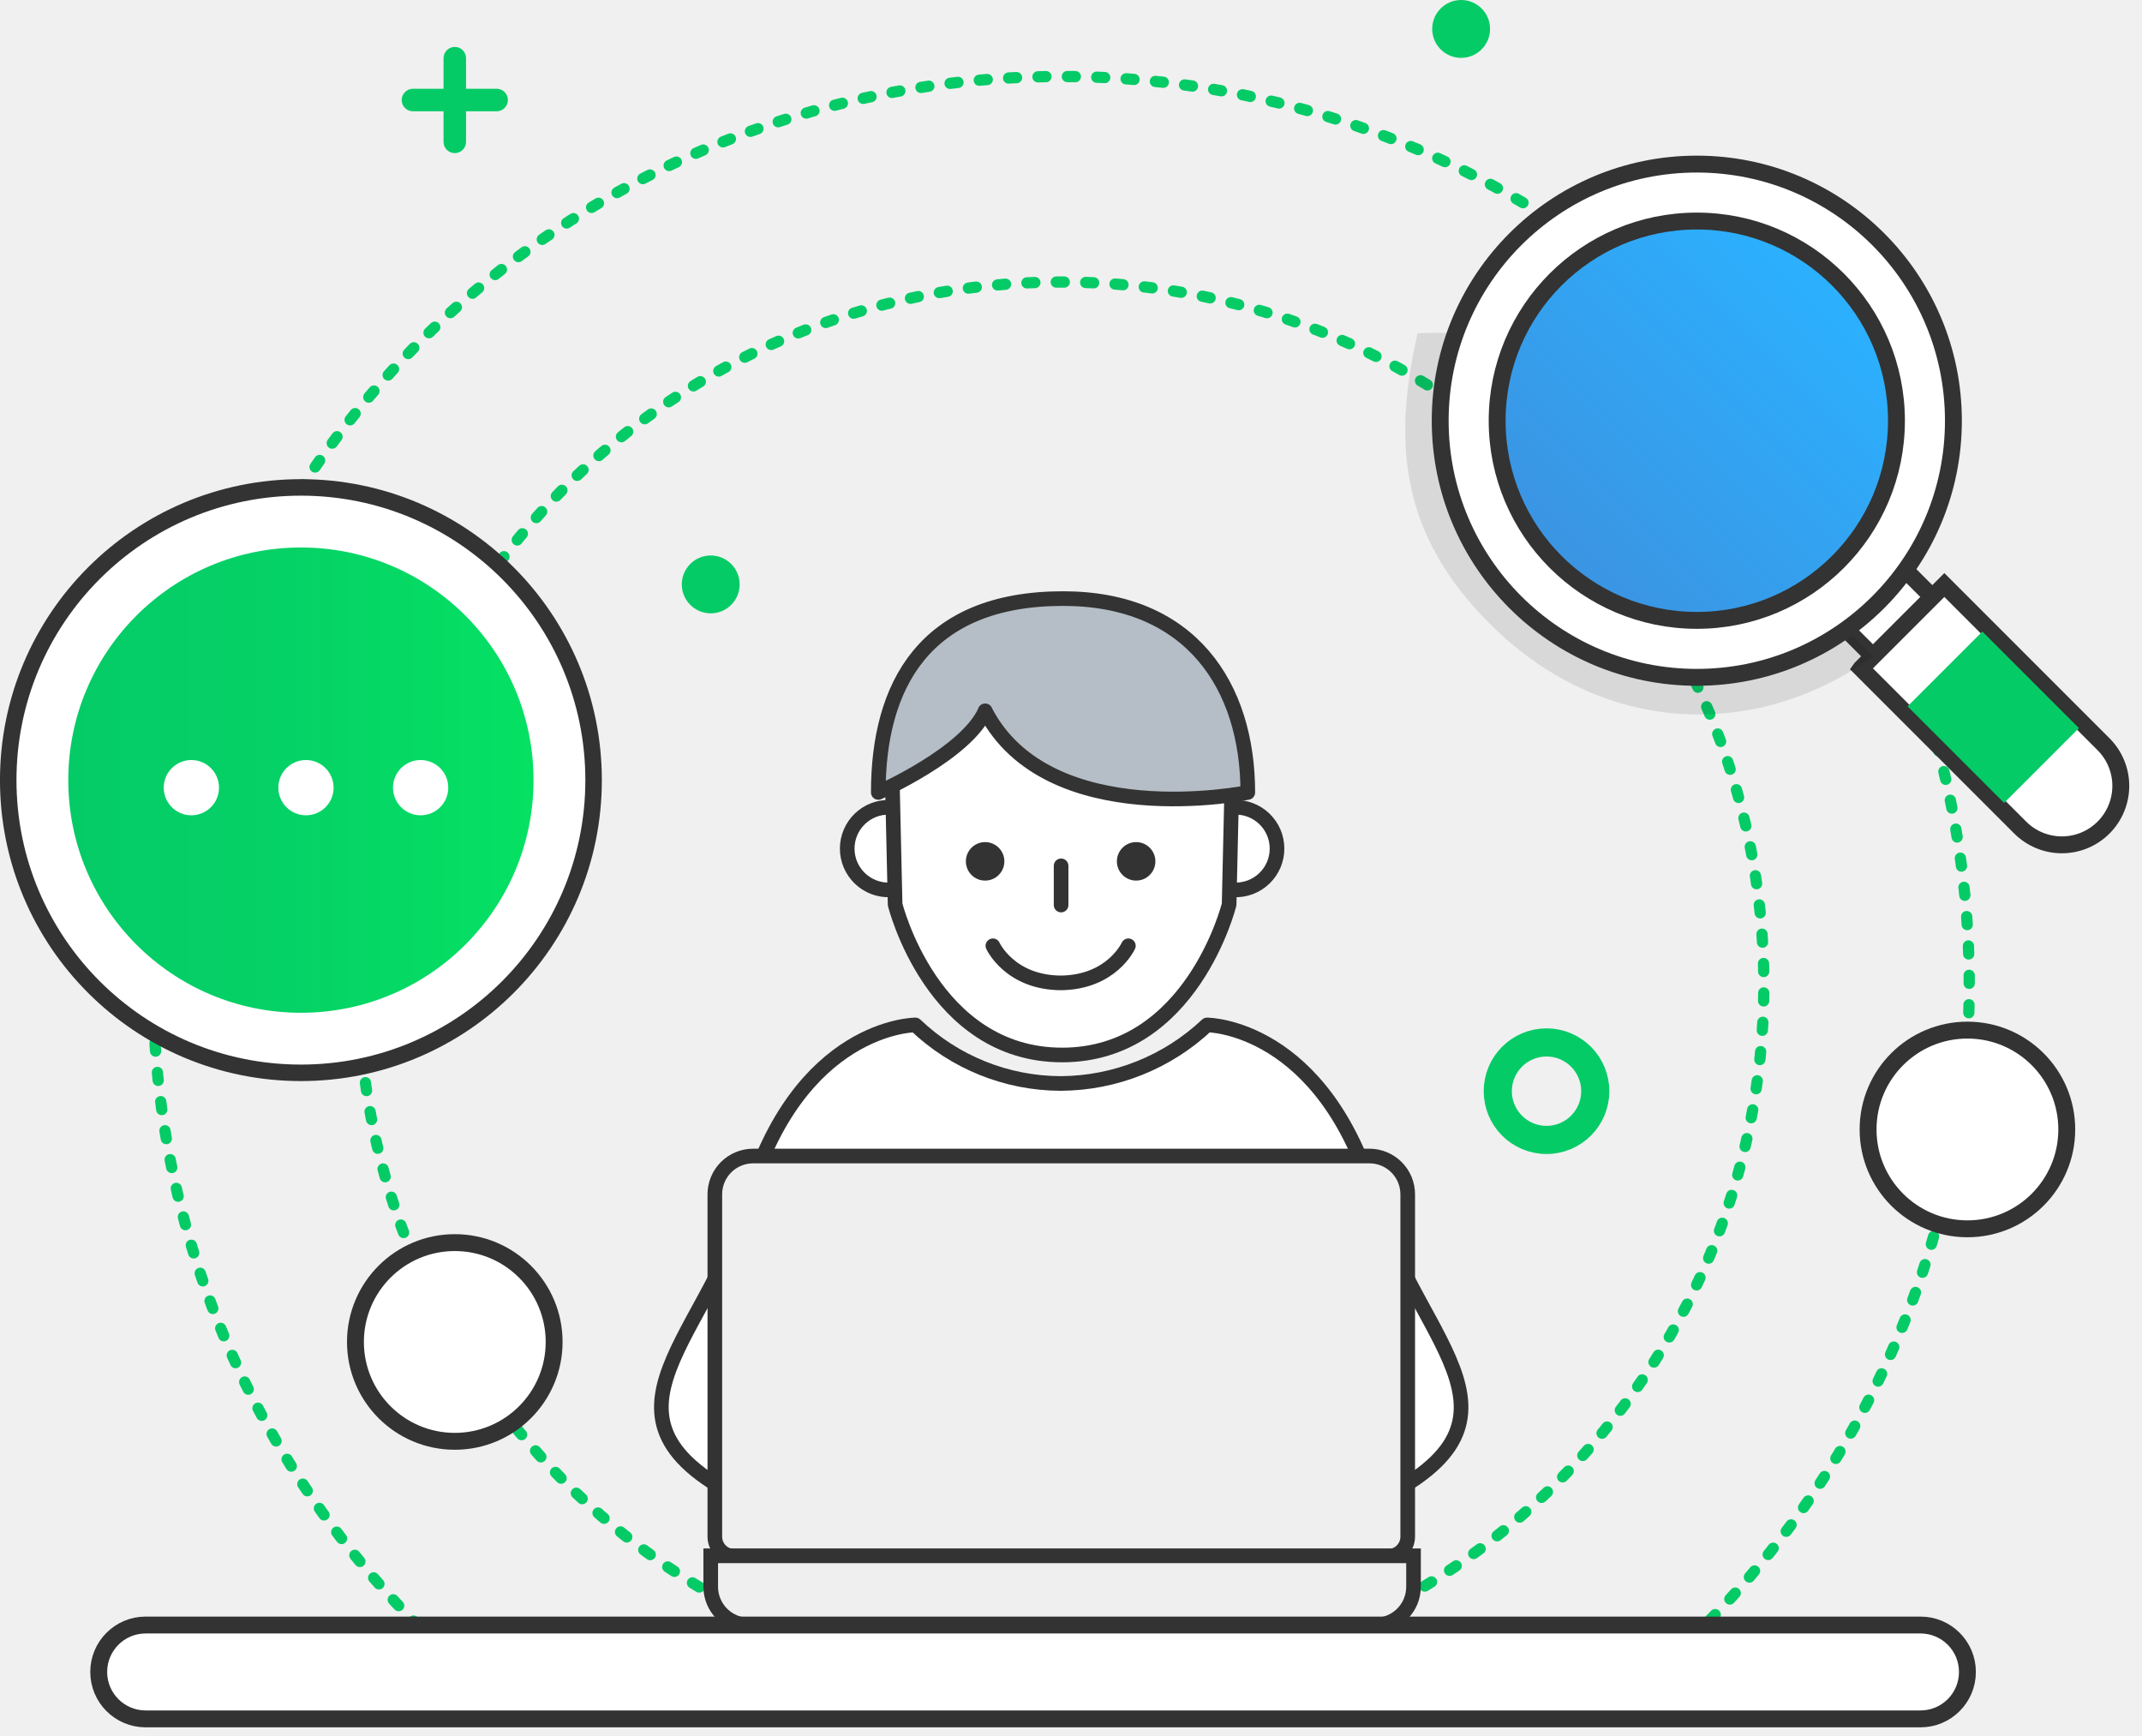
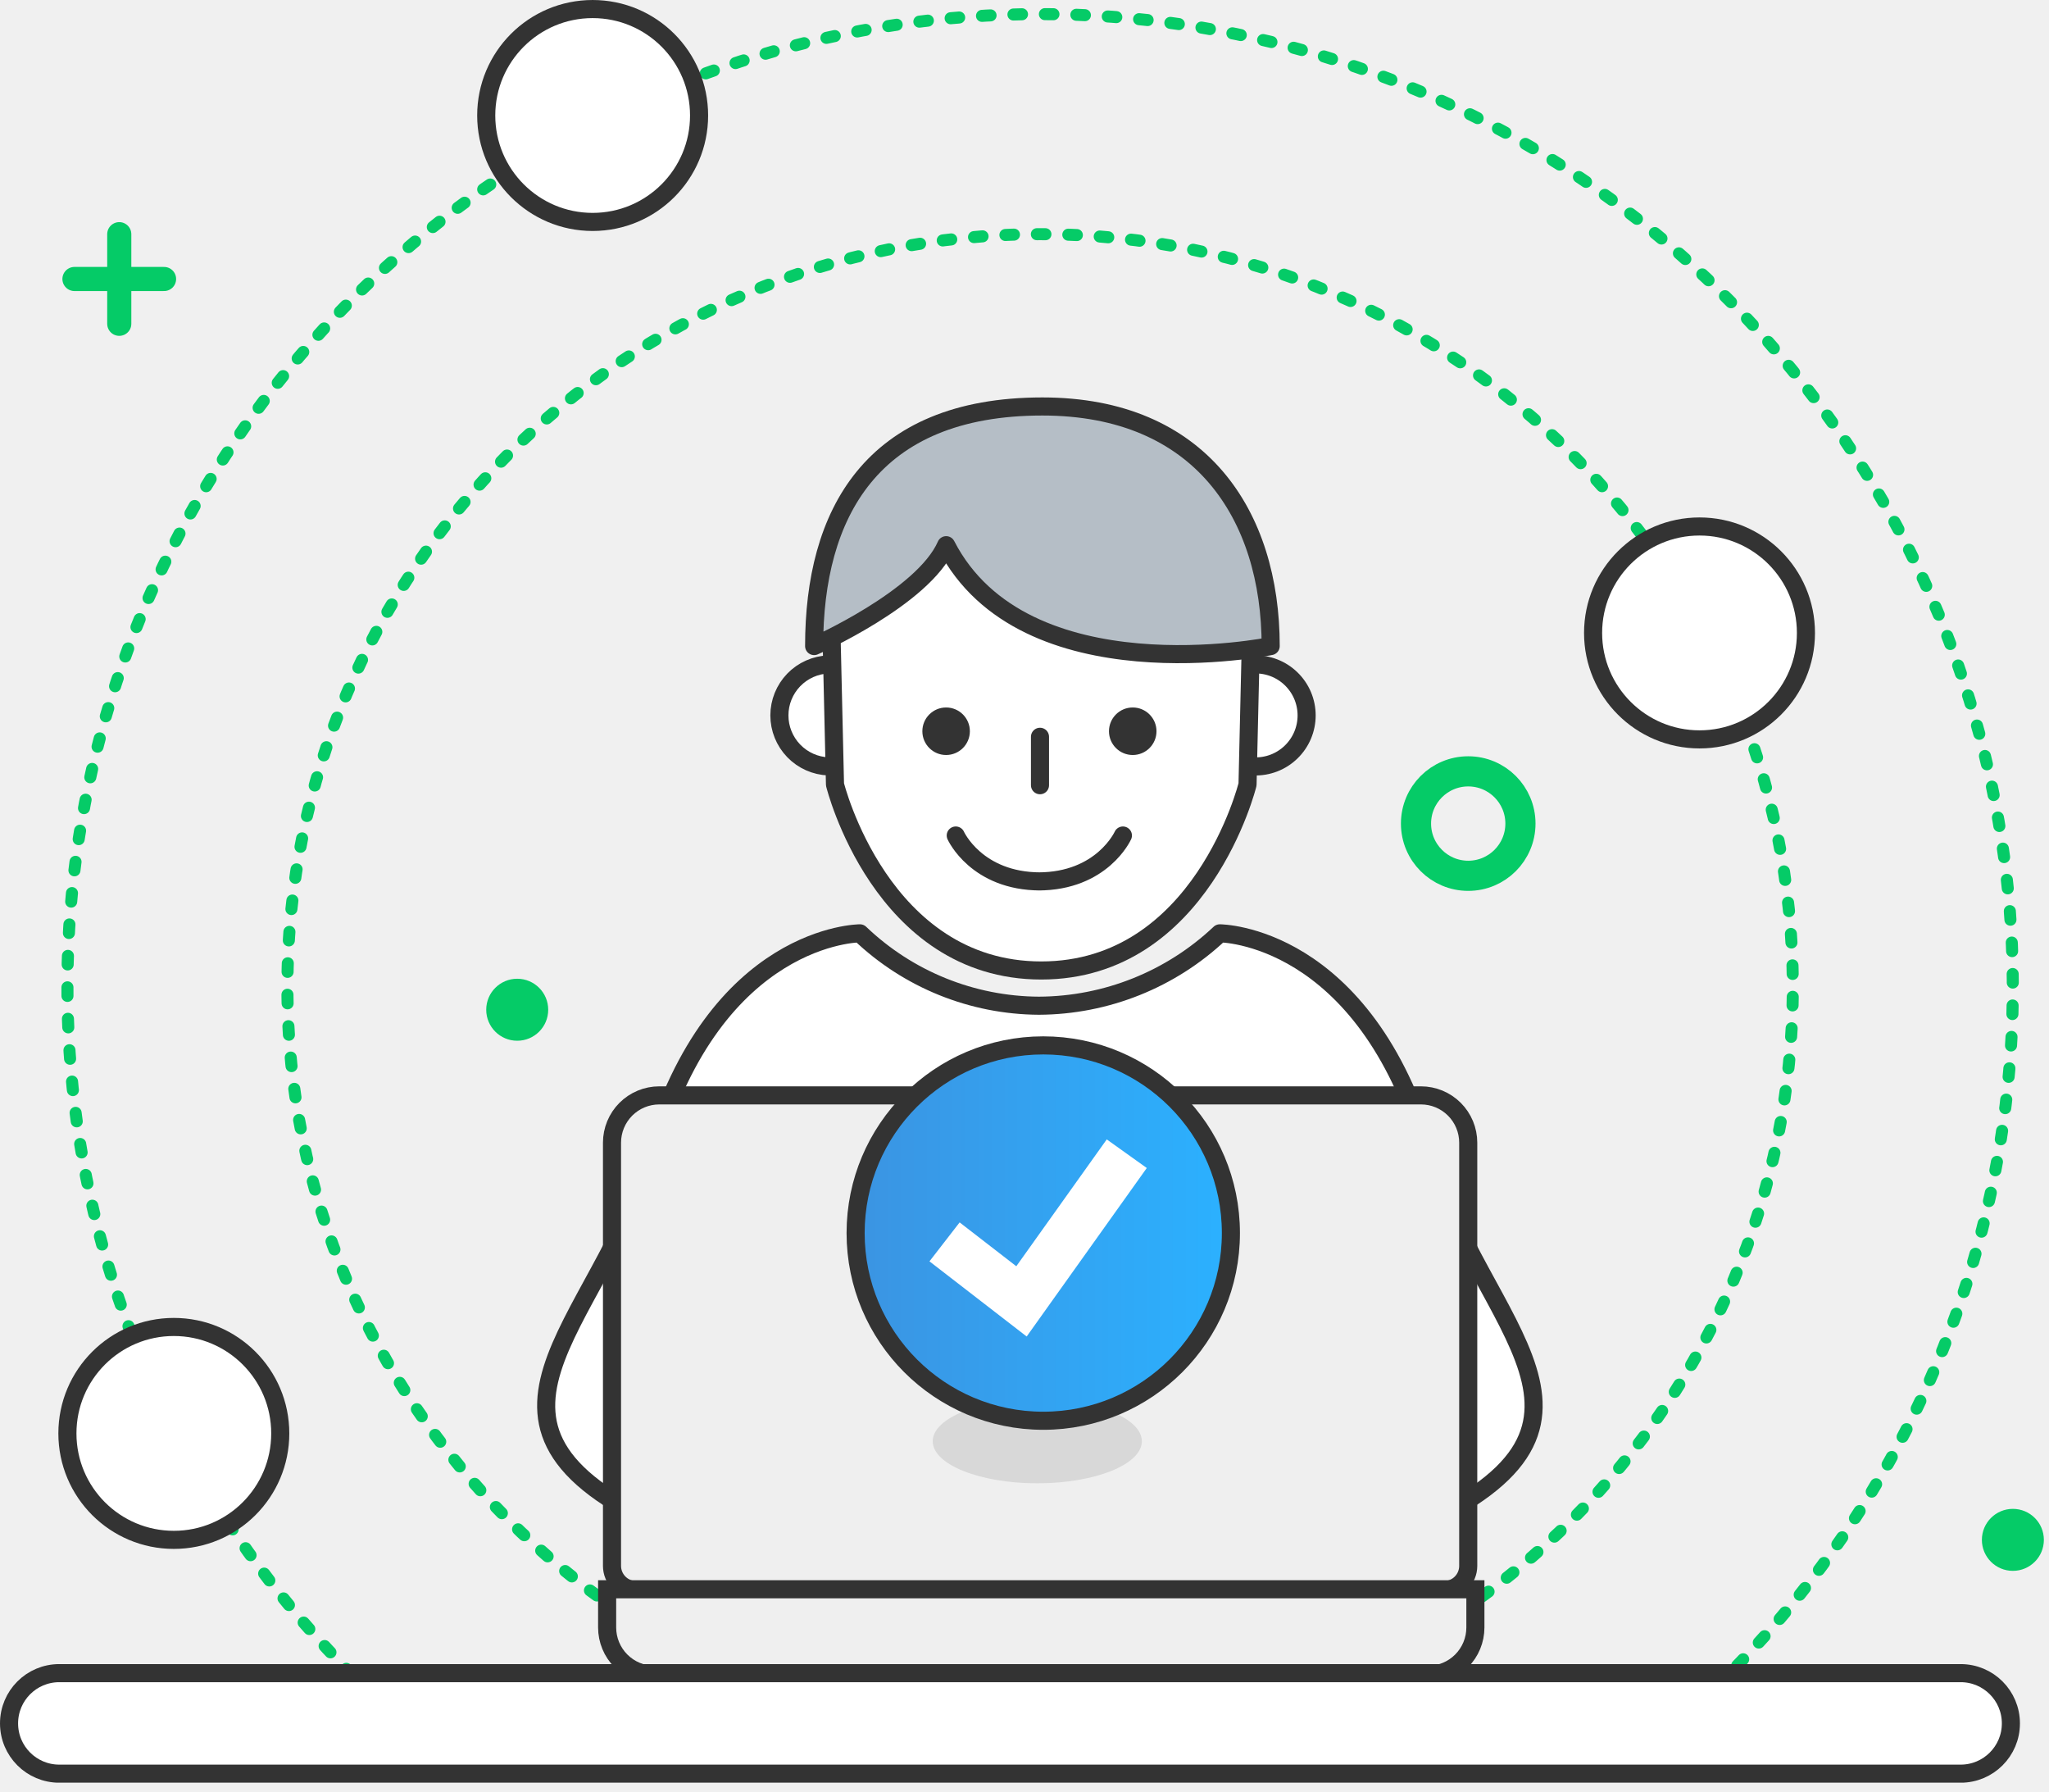
- <svg xmlns="http://www.w3.org/2000/svg" width="137" height="111" viewBox="0 0 137 111" fill="none">
-   <g clip-path="url(#clip0_719_7991)">
-     <path d="M67.874 107.914C92.693 107.914 112.813 87.794 112.813 62.975C112.813 38.156 92.693 18.036 67.874 18.036C43.055 18.036 22.936 38.156 22.936 62.975C22.936 87.794 43.055 107.914 67.874 107.914Z" stroke="#05CB67" stroke-width="0.72" stroke-linecap="round" stroke-linejoin="round" stroke-dasharray="0.51 1.37" />
-     <path d="M26.805 104.04C18.683 95.918 13.151 85.569 10.91 74.303C8.669 63.036 9.819 51.359 14.214 40.746C18.61 30.133 26.054 21.062 35.605 14.681C45.157 8.299 56.386 4.892 67.873 4.892C79.359 4.892 90.589 8.299 100.14 14.681C109.691 21.062 117.135 30.133 121.531 40.746C125.926 51.359 127.076 63.036 124.835 74.303C122.594 85.569 117.062 95.918 108.939 104.04" stroke="#05CB67" stroke-width="0.72" stroke-linecap="round" stroke-linejoin="round" stroke-dasharray="0.51 1.37" />
-     <path d="M78.937 51.631C79.292 51.618 79.646 51.677 79.978 51.803C80.31 51.93 80.613 52.123 80.868 52.369C81.124 52.616 81.328 52.911 81.467 53.238C81.606 53.565 81.677 53.917 81.677 54.272C81.677 54.627 81.606 54.979 81.467 55.306C81.328 55.632 81.124 55.928 80.868 56.174C80.613 56.421 80.31 56.613 79.978 56.74C79.646 56.867 79.292 56.925 78.937 56.912" fill="white" />
-     <path d="M78.937 51.631C79.292 51.618 79.646 51.677 79.978 51.803C80.31 51.93 80.613 52.123 80.868 52.369C81.124 52.616 81.328 52.911 81.467 53.238C81.606 53.565 81.677 53.917 81.677 54.272C81.677 54.627 81.606 54.979 81.467 55.306C81.328 55.632 81.124 55.928 80.868 56.174C80.613 56.421 80.31 56.613 79.978 56.74C79.646 56.867 79.292 56.925 78.937 56.912" stroke="#333333" stroke-width="0.936" stroke-linecap="round" stroke-linejoin="round" />
-     <path d="M56.927 51.631C56.572 51.618 56.218 51.677 55.886 51.803C55.554 51.93 55.251 52.123 54.995 52.369C54.74 52.616 54.536 52.911 54.397 53.238C54.258 53.565 54.187 53.917 54.187 54.272C54.187 54.627 54.258 54.979 54.397 55.306C54.536 55.632 54.74 55.928 54.995 56.174C55.251 56.421 55.554 56.613 55.886 56.74C56.218 56.867 56.572 56.925 56.927 56.912" fill="white" />
-     <path d="M56.927 51.631C56.572 51.618 56.218 51.677 55.886 51.803C55.554 51.93 55.251 52.123 54.995 52.369C54.74 52.616 54.536 52.911 54.397 53.238C54.258 53.565 54.187 53.917 54.187 54.272C54.187 54.627 54.258 54.979 54.397 55.306C54.536 55.632 54.74 55.928 54.995 56.174C55.251 56.421 55.554 56.613 55.886 56.74C56.218 56.867 56.572 56.925 56.927 56.912" stroke="#333333" stroke-width="0.936" stroke-linecap="round" stroke-linejoin="round" />
-     <path d="M78.847 47.592L78.613 57.845C78.613 57.845 76.237 67.471 67.932 67.471C59.627 67.471 57.251 57.845 57.251 57.845L57.017 47.592L63.245 43.546L78.847 47.592Z" fill="white" stroke="#333333" stroke-width="0.936" stroke-linecap="round" stroke-linejoin="round" />
-     <path d="M58.547 65.549C58.547 65.549 51.055 65.549 47.779 76.853C45.108 86.065 36.281 91.109 48.974 96.556H86.774C99.468 91.109 90.641 86.065 87.969 76.853C84.694 65.549 77.202 65.549 77.202 65.549C74.669 67.937 71.323 69.275 67.842 69.293C64.378 69.283 61.05 67.942 58.547 65.549Z" fill="white" stroke="#333333" stroke-width="0.936" stroke-linecap="round" stroke-linejoin="round" />
-     <path d="M63.007 45.461C67.043 53.291 79.808 50.681 79.808 50.681C79.808 43.898 76.18 38.282 67.99 38.282C59.09 38.282 56.174 43.898 56.174 50.681C56.174 50.681 61.819 48.19 63.014 45.461" fill="#B5BEC6" />
-     <path d="M63.007 45.461C67.043 53.291 79.808 50.681 79.808 50.681C79.808 43.898 76.18 38.282 67.99 38.282C59.09 38.282 56.174 43.898 56.174 50.681C56.174 50.681 61.819 48.19 63.014 45.461" stroke="#333333" stroke-width="0.936" stroke-linecap="round" stroke-linejoin="round" />
-     <path d="M72.666 56.318C73.346 56.318 73.897 55.767 73.897 55.087C73.897 54.407 73.346 53.856 72.666 53.856C71.986 53.856 71.435 54.407 71.435 55.087C71.435 55.767 71.986 56.318 72.666 56.318Z" fill="#333333" />
-     <path d="M63.007 56.318C63.687 56.318 64.238 55.767 64.238 55.087C64.238 54.407 63.687 53.856 63.007 53.856C62.327 53.856 61.776 54.407 61.776 55.087C61.776 55.767 62.327 56.318 63.007 56.318Z" fill="#333333" />
-     <path d="M63.504 60.487C63.504 60.487 64.584 62.86 67.896 62.86H67.777C71.1 62.86 72.169 60.487 72.169 60.487" fill="white" />
-     <path d="M63.504 60.487C63.504 60.487 64.584 62.86 67.896 62.86H67.777C71.1 62.86 72.169 60.487 72.169 60.487" stroke="#333333" stroke-width="0.936" stroke-linecap="round" stroke-linejoin="round" />
-     <path d="M67.867 55.375V57.881" stroke="#333333" stroke-width="0.936" stroke-linecap="round" stroke-linejoin="round" />
-     <path d="M48.157 73.933H87.588C87.91 73.933 88.228 73.996 88.525 74.12C88.822 74.243 89.092 74.423 89.319 74.65C89.546 74.877 89.727 75.147 89.85 75.444C89.973 75.741 90.036 76.06 90.036 76.381V98.28C90.036 98.612 89.904 98.931 89.669 99.166C89.434 99.401 89.116 99.533 88.783 99.533H46.962C46.632 99.53 46.316 99.397 46.083 99.162C45.851 98.927 45.72 98.61 45.72 98.28V76.385C45.719 75.737 45.975 75.115 46.432 74.655C46.889 74.196 47.509 73.936 48.157 73.933Z" fill="#EFEFEF" stroke="#333333" stroke-width="0.936" stroke-miterlimit="10" />
-     <path d="M90.407 99.5V101.48C90.407 101.802 90.344 102.121 90.222 102.418C90.099 102.715 89.918 102.985 89.691 103.212C89.463 103.44 89.194 103.62 88.896 103.743C88.599 103.866 88.281 103.929 87.959 103.928H47.905C47.584 103.929 47.265 103.866 46.968 103.743C46.671 103.62 46.401 103.44 46.173 103.212C45.946 102.985 45.766 102.715 45.643 102.418C45.52 102.121 45.457 101.802 45.457 101.48V99.5H90.407Z" fill="#EFEFEF" stroke="#333333" stroke-width="0.936" stroke-miterlimit="10" />
-     <path d="M122.836 103.928H9.313C7.657 103.928 6.314 105.271 6.314 106.927V106.931C6.314 108.587 7.657 109.93 9.313 109.93H122.836C124.492 109.93 125.834 108.587 125.834 106.931V106.927C125.834 105.271 124.492 103.928 122.836 103.928Z" fill="white" stroke="#333333" stroke-width="1.08" stroke-miterlimit="10" />
-     <path d="M45.457 39.226C46.479 39.226 47.307 38.397 47.307 37.375C47.307 36.353 46.479 35.525 45.457 35.525C44.435 35.525 43.607 36.353 43.607 37.375C43.607 38.397 44.435 39.226 45.457 39.226Z" fill="#05CB67" />
-     <path d="M93.453 3.701C94.474 3.701 95.303 2.872 95.303 1.85C95.303 0.828 94.474 0 93.453 0C92.43 0 91.602 0.828 91.602 1.85C91.602 2.872 92.43 3.701 93.453 3.701Z" fill="#05CB67" />
-     <path d="M125.834 78.588C129.344 78.588 132.188 75.743 132.188 72.234C132.188 68.725 129.344 65.88 125.834 65.88C122.325 65.88 119.48 68.725 119.48 72.234C119.48 75.743 122.325 78.588 125.834 78.588Z" fill="white" stroke="#333333" stroke-width="1.08" stroke-miterlimit="10" />
-     <path d="M29.088 92.178C32.597 92.178 35.442 89.333 35.442 85.824C35.442 82.315 32.597 79.47 29.088 79.47C25.579 79.47 22.734 82.315 22.734 85.824C22.734 89.333 25.579 92.178 29.088 92.178Z" fill="white" stroke="#333333" stroke-width="1.08" stroke-miterlimit="10" />
-     <path d="M98.913 72.904C100.635 72.904 102.031 71.508 102.031 69.786C102.031 68.064 100.635 66.668 98.913 66.668C97.192 66.668 95.796 68.064 95.796 69.786C95.796 71.508 97.192 72.904 98.913 72.904Z" stroke="#05CB67" stroke-width="1.8" stroke-linecap="round" stroke-linejoin="round" />
-     <path d="M29.088 3.722V9.072" stroke="#05CB67" stroke-width="1.44" stroke-linecap="round" stroke-linejoin="round" />
-     <path d="M31.763 6.397H26.413" stroke="#05CB67" stroke-width="1.44" stroke-linecap="round" stroke-linejoin="round" />
-     <path d="M19.246 68.612C29.584 68.612 37.966 60.231 37.966 49.892C37.966 39.554 29.584 31.172 19.246 31.172C8.907 31.172 0.526 39.554 0.526 49.892C0.526 60.231 8.907 68.612 19.246 68.612Z" fill="white" stroke="#333333" stroke-width="1.055" stroke-miterlimit="10" />
-     <path d="M19.246 64.771C27.463 64.771 34.124 58.11 34.124 49.892C34.124 41.675 27.463 35.014 19.246 35.014C11.028 35.014 4.367 41.675 4.367 49.892C4.367 58.11 11.028 64.771 19.246 64.771Z" fill="url(#paint0_linear_719_7991)" />
-     <path d="M121.056 35.65L117.265 39.44L119.798 41.973L123.589 38.183L121.056 35.65Z" fill="white" stroke="#333333" stroke-width="1.08" stroke-miterlimit="10" />
-     <path d="M119.03 42.742L124.358 37.414L134.54 47.597C135.247 48.304 135.644 49.262 135.644 50.262C135.644 51.262 135.247 52.22 134.54 52.927C133.834 53.634 132.875 54.031 131.875 54.031C130.876 54.031 129.917 53.634 129.21 52.927L119.028 42.745L119.03 42.742Z" fill="white" stroke="#333333" stroke-width="1.08" stroke-miterlimit="10" />
-     <path opacity="0.1" d="M113.166 35.37L119.801 41.976C112.601 47.203 102.676 47.282 95.27 39.877C89.46 34.07 89.111 28.138 90.67 21.308L91.508 21.287H122.285" fill="black" />
-     <path d="M108.526 43.319C117.59 43.319 124.938 35.971 124.938 26.906C124.938 17.842 117.59 10.494 108.526 10.494C99.461 10.494 92.113 17.842 92.113 26.906C92.113 35.971 99.461 43.319 108.526 43.319Z" fill="white" stroke="#333333" stroke-width="1.08" stroke-miterlimit="10" />
-     <path d="M108.526 39.676C115.578 39.676 121.295 33.959 121.295 26.906C121.295 19.854 115.578 14.137 108.526 14.137C101.473 14.137 95.756 19.854 95.756 26.906C95.756 33.959 101.473 39.676 108.526 39.676Z" fill="url(#paint1_linear_719_7991)" stroke="#333333" stroke-width="1.08" stroke-miterlimit="10" />
-     <path d="M126.79 40.391L122.007 45.174L128.182 51.349L132.965 46.566L126.79 40.391Z" fill="url(#paint2_linear_719_7991)" />
-     <path d="M12.24 52.142C13.216 52.142 14.008 51.351 14.008 50.375C14.008 49.399 13.216 48.607 12.24 48.607C11.264 48.607 10.472 49.399 10.472 50.375C10.472 51.351 11.264 52.142 12.24 52.142Z" fill="white" />
-     <path d="M19.57 52.142C20.546 52.142 21.337 51.351 21.337 50.375C21.337 49.399 20.546 48.607 19.57 48.607C18.593 48.607 17.802 49.399 17.802 50.375C17.802 51.351 18.593 52.142 19.57 52.142Z" fill="white" />
-     <path d="M26.903 52.142C27.879 52.142 28.67 51.351 28.67 50.375C28.67 49.399 27.879 48.607 26.903 48.607C25.927 48.607 25.135 49.399 25.135 50.375C25.135 51.351 25.927 52.142 26.903 52.142Z" fill="white" />
+ <svg xmlns="http://www.w3.org/2000/svg" width="127" height="111" viewBox="0 0 127 111" fill="none">
+   <g clip-path="url(#clip0_883_777)">
+     <path d="M64.468 107.817C90.233 107.817 111.12 86.93 111.12 61.164C111.12 35.399 90.233 14.512 64.468 14.512C38.702 14.512 17.815 35.399 17.815 61.164C17.815 86.93 38.702 107.817 64.468 107.817Z" stroke="#05CB67" stroke-width="0.747" stroke-linecap="round" stroke-linejoin="round" stroke-dasharray="0.53 1.42" />
+     <path d="M21.837 103.795C13.405 95.364 7.663 84.621 5.337 72.926C3.01 61.231 4.204 49.109 8.767 38.092C13.331 27.076 21.058 17.66 30.973 11.035C40.887 4.41 52.544 0.874 64.468 0.874C76.392 0.874 88.049 4.41 97.963 11.035C107.878 17.66 115.605 27.076 120.168 38.092C124.731 49.109 125.925 61.231 123.599 72.926C121.273 84.621 115.531 95.364 107.099 103.795" stroke="#05CB67" stroke-width="0.747" stroke-linecap="round" stroke-linejoin="round" stroke-dasharray="0.53 1.42" />
+     <path d="M77.717 41.174C78.141 41.159 78.563 41.23 78.96 41.382C79.356 41.534 79.717 41.765 80.022 42.06C80.327 42.355 80.57 42.708 80.736 43.098C80.901 43.489 80.987 43.909 80.987 44.333C80.987 44.758 80.901 45.178 80.736 45.568C80.57 45.959 80.327 46.312 80.022 46.607C79.717 46.902 79.356 47.133 78.96 47.285C78.563 47.437 78.141 47.508 77.717 47.493" fill="white" />
+     <path d="M77.717 41.174C78.141 41.159 78.563 41.23 78.96 41.382C79.356 41.534 79.717 41.765 80.022 42.06C80.327 42.355 80.57 42.708 80.736 43.098C80.901 43.489 80.987 43.909 80.987 44.333C80.987 44.758 80.901 45.178 80.736 45.568C80.57 45.959 80.327 46.312 80.022 46.607C79.717 46.902 79.356 47.133 78.96 47.285C78.563 47.437 78.141 47.508 77.717 47.493" stroke="#333333" stroke-width="1.121" stroke-linecap="round" stroke-linejoin="round" />
+     <path d="M51.361 41.173C50.542 41.202 49.766 41.547 49.196 42.136C48.627 42.726 48.308 43.514 48.308 44.333C48.308 45.153 48.627 45.941 49.196 46.53C49.766 47.12 50.542 47.465 51.361 47.493" fill="white" />
+     <path d="M51.361 41.173C50.542 41.202 49.766 41.547 49.196 42.136C48.627 42.726 48.308 43.514 48.308 44.333C48.308 45.153 48.627 45.941 49.196 46.53C49.766 47.12 50.542 47.465 51.361 47.493" stroke="#333333" stroke-width="1.121" stroke-linecap="round" stroke-linejoin="round" />
+     <path d="M77.608 36.341L77.324 48.614C77.324 48.614 74.484 60.14 64.539 60.14C54.594 60.14 51.754 48.614 51.754 48.614L51.47 36.341L58.944 31.483L77.608 36.341Z" fill="white" stroke="#333333" stroke-width="1.121" stroke-linecap="round" stroke-linejoin="round" />
+     <path d="M53.301 57.838C53.301 57.838 44.332 57.838 40.411 71.371C37.212 82.399 26.647 88.435 41.843 94.96H87.064C102.263 88.435 91.694 82.399 88.495 71.371C84.575 57.838 75.605 57.838 75.605 57.838C72.572 60.701 68.564 62.304 64.393 62.323C60.258 62.301 56.289 60.696 53.301 57.838Z" fill="white" stroke="#333333" stroke-width="1.121" stroke-linecap="round" stroke-linejoin="round" />
+     <path d="M58.645 33.785C63.474 43.162 78.759 40.037 78.759 40.037C78.759 31.916 74.413 25.189 64.61 25.189C53.955 25.189 50.461 31.916 50.461 40.037C50.461 40.037 57.221 37.047 58.645 33.785Z" fill="#B5BEC6" stroke="#333333" stroke-width="1.121" stroke-linecap="round" stroke-linejoin="round" />
+     <path d="M70.208 46.787C71.022 46.787 71.681 46.128 71.681 45.314C71.681 44.501 71.022 43.842 70.208 43.842C69.395 43.842 68.736 44.501 68.736 45.314C68.736 46.128 69.395 46.787 70.208 46.787Z" fill="#333333" />
+     <path d="M58.641 46.787C59.455 46.787 60.114 46.128 60.114 45.314C60.114 44.501 59.455 43.842 58.641 43.842C57.828 43.842 57.169 44.501 57.169 45.314C57.169 46.128 57.828 46.787 58.641 46.787Z" fill="#333333" />
+     <path d="M59.239 51.776C59.239 51.776 60.518 54.62 64.498 54.62H64.345C68.321 54.62 69.599 51.776 69.599 51.776" fill="white" />
+     <path d="M59.239 51.776C59.239 51.776 60.518 54.62 64.498 54.62H64.345C68.321 54.62 69.599 51.776 69.599 51.776" stroke="#333333" stroke-width="1.121" stroke-linecap="round" stroke-linejoin="round" />
+     <path d="M64.46 45.658V48.659" stroke="#333333" stroke-width="1.121" stroke-linecap="round" stroke-linejoin="round" />
+     <path d="M40.863 67.88H88.073C88.85 67.88 89.595 68.189 90.144 68.738C90.694 69.288 91.003 70.033 91.003 70.81V97.038C91.003 97.435 90.845 97.815 90.565 98.095C90.284 98.376 89.904 98.533 89.508 98.533H39.428C39.032 98.533 38.651 98.376 38.371 98.095C38.091 97.815 37.933 97.435 37.933 97.038V70.81C37.933 70.033 38.242 69.288 38.791 68.738C39.341 68.189 40.086 67.88 40.863 67.88Z" fill="#EFEFEF" stroke="#333333" stroke-width="1.121" stroke-miterlimit="10" />
+     <path d="M91.447 98.485V100.854C91.447 101.631 91.139 102.377 90.589 102.927C90.04 103.477 89.295 103.787 88.517 103.788H40.564C39.786 103.788 39.04 103.479 38.49 102.928C37.94 102.378 37.631 101.632 37.631 100.854V98.485H91.447Z" fill="#EFEFEF" stroke="#333333" stroke-width="1.121" stroke-miterlimit="10" />
+     <path d="M121.525 103.683H3.674C1.954 103.683 0.561 105.077 0.561 106.796V106.8C0.561 108.519 1.954 109.913 3.674 109.913H121.525C123.244 109.913 124.638 108.519 124.638 106.8V106.796C124.638 105.077 123.244 103.683 121.525 103.683Z" fill="white" stroke="#333333" stroke-width="1.121" stroke-miterlimit="10" />
+     <path d="M32.058 64.494C33.119 64.494 33.979 63.634 33.979 62.573C33.979 61.512 33.119 60.652 32.058 60.652C30.997 60.652 30.137 61.512 30.137 62.573C30.137 63.634 30.997 64.494 32.058 64.494Z" fill="#05CB67" />
+     <path d="M124.761 97.345C125.822 97.345 126.682 96.485 126.682 95.424C126.682 94.363 125.822 93.503 124.761 93.503C123.7 93.503 122.84 94.363 122.84 95.424C122.84 96.485 123.7 97.345 124.761 97.345Z" fill="#05CB67" />
+     <path d="M105.339 45.819C108.982 45.819 111.935 42.866 111.935 39.223C111.935 35.58 108.982 32.626 105.339 32.626C101.696 32.626 98.742 35.58 98.742 39.223C98.742 42.866 101.696 45.819 105.339 45.819Z" fill="white" stroke="#333333" stroke-width="1.121" stroke-miterlimit="10" />
+     <path d="M36.733 13.753C40.377 13.753 43.33 10.8 43.33 7.157C43.33 3.514 40.377 0.561 36.733 0.561C33.09 0.561 30.137 3.514 30.137 7.157C30.137 10.8 33.09 13.753 36.733 13.753Z" fill="white" stroke="#333333" stroke-width="1.121" stroke-miterlimit="10" />
+     <path d="M10.774 95.424C14.418 95.424 17.371 92.471 17.371 88.828C17.371 85.184 14.418 82.231 10.774 82.231C7.131 82.231 4.178 85.184 4.178 88.828C4.178 92.471 7.131 95.424 10.774 95.424Z" fill="white" stroke="#333333" stroke-width="1.121" stroke-miterlimit="10" />
+     <path d="M91.003 54.273C92.79 54.273 94.239 52.824 94.239 51.036C94.239 49.249 92.79 47.8 91.003 47.8C89.215 47.8 87.766 49.249 87.766 51.036C87.766 52.824 89.215 54.273 91.003 54.273Z" stroke="#05CB67" stroke-width="1.869" stroke-linecap="round" stroke-linejoin="round" />
+     <path d="M7.392 14.512V20.065" stroke="#05CB67" stroke-width="1.495" stroke-linecap="round" stroke-linejoin="round" />
+     <path d="M10.169 17.289H4.615" stroke="#05CB67" stroke-width="1.495" stroke-linecap="round" stroke-linejoin="round" />
+     <path opacity="0.1" d="M64.292 91.918C67.871 91.918 70.773 90.752 70.773 89.313C70.773 87.875 67.871 86.708 64.292 86.708C60.713 86.708 57.812 87.875 57.812 89.313C57.812 90.752 60.713 91.918 64.292 91.918Z" fill="black" />
+     <path d="M64.662 88.043C71.085 88.043 76.293 82.835 76.293 76.412C76.293 69.989 71.085 64.782 64.662 64.782C58.239 64.782 53.032 69.989 53.032 76.412C53.032 82.835 58.239 88.043 64.662 88.043Z" fill="url(#paint0_linear_883_777)" stroke="#333333" stroke-width="1.121" stroke-miterlimit="10" />
+     <path d="M63.635 82.822L57.61 78.165L59.479 75.751L62.992 78.468L68.598 70.608L71.079 72.38L63.635 82.822Z" fill="white" />
  </g>
  <defs>
-     <linearGradient id="paint0_linear_719_7991" x1="4.367" y1="49.892" x2="34.124" y2="49.892" gradientUnits="userSpaceOnUse">
-       <stop stop-color="#05CB67" />
-       <stop offset="0.44" stop-color="#05D166" />
-       <stop offset="1" stop-color="#05E163" />
-     </linearGradient>
-     <linearGradient id="paint1_linear_719_7991" x1="99.494" y1="35.938" x2="117.553" y2="17.88" gradientUnits="userSpaceOnUse">
+     <linearGradient id="paint0_linear_883_777" x1="53.032" y1="76.412" x2="76.293" y2="76.412" gradientUnits="userSpaceOnUse">
      <stop stop-color="#3B94E2" />
      <stop offset="1" stop-color="#2BB1FF" />
    </linearGradient>
-     <linearGradient id="paint2_linear_719_7991" x1="10584.4" y1="-12286.1" x2="10674.3" y2="-12375.9" gradientUnits="userSpaceOnUse">
-       <stop stop-color="#05CB67" />
-       <stop offset="0.44" stop-color="#05D166" />
-       <stop offset="1" stop-color="#05E163" />
-     </linearGradient>
-     <clipPath id="clip0_719_7991">
-       <rect width="136.192" height="110.47" fill="white" />
+     <clipPath id="clip0_883_777">
+       <rect width="126.682" height="110.47" fill="white" />
    </clipPath>
  </defs>
</svg>
